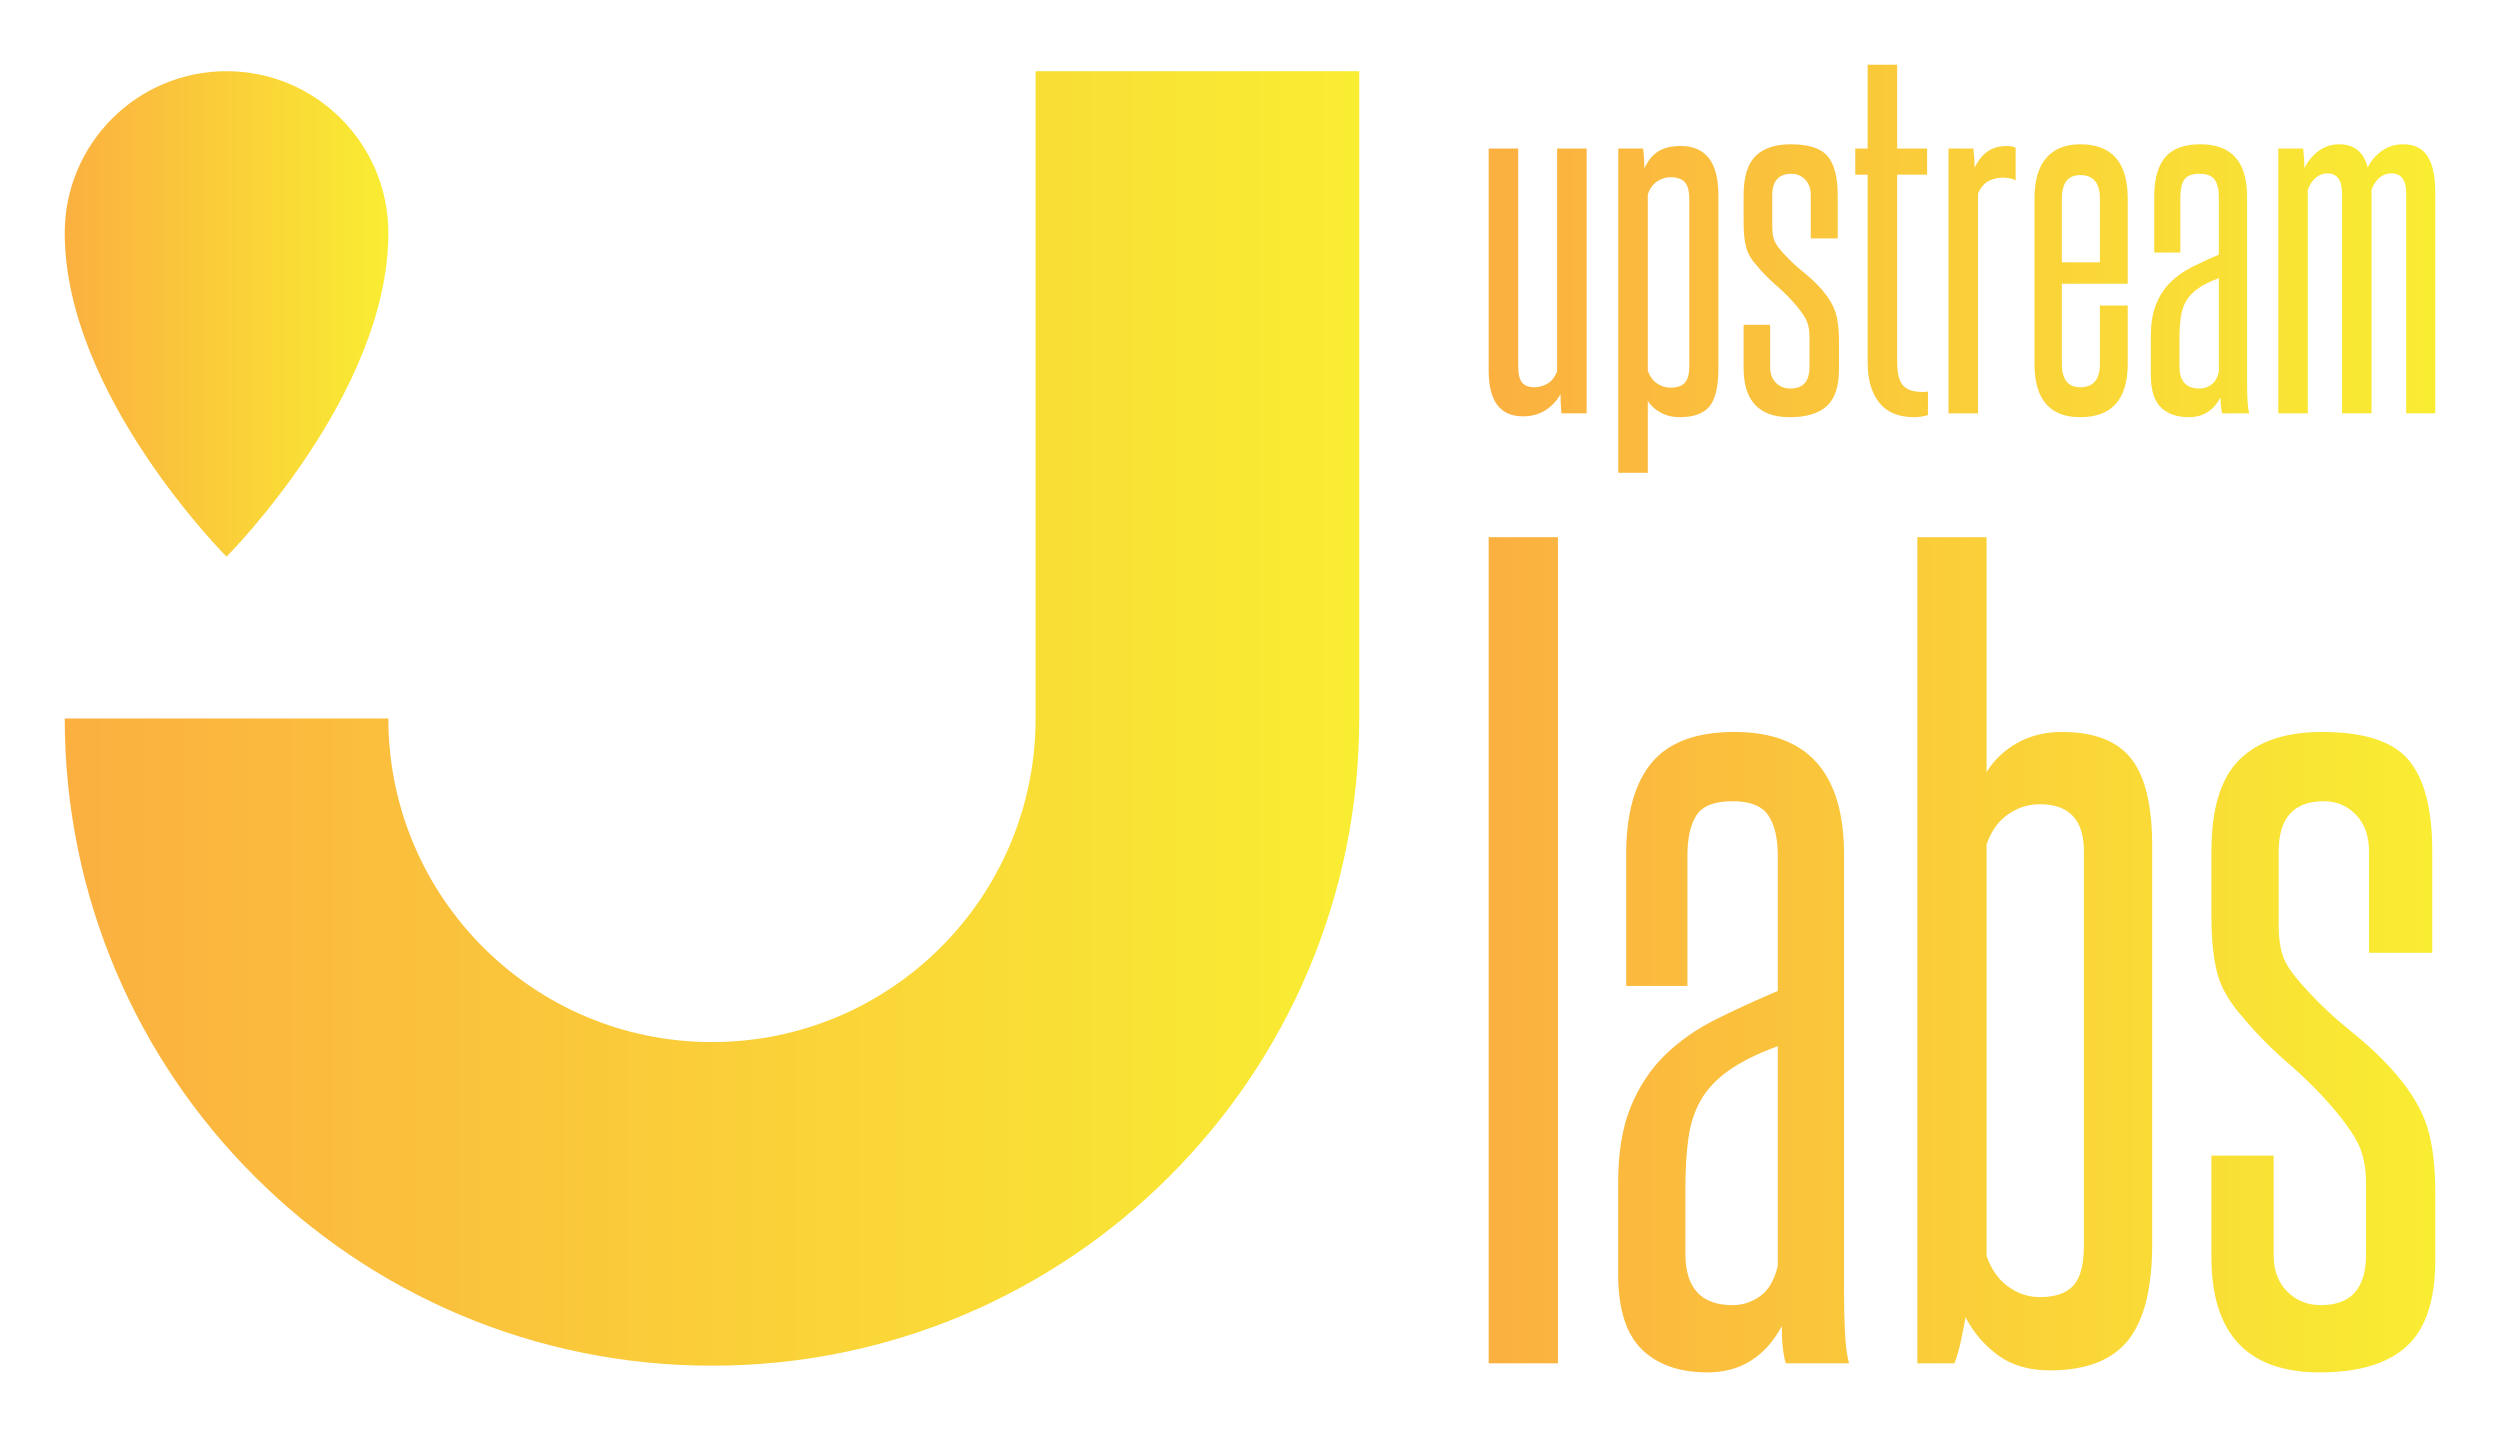
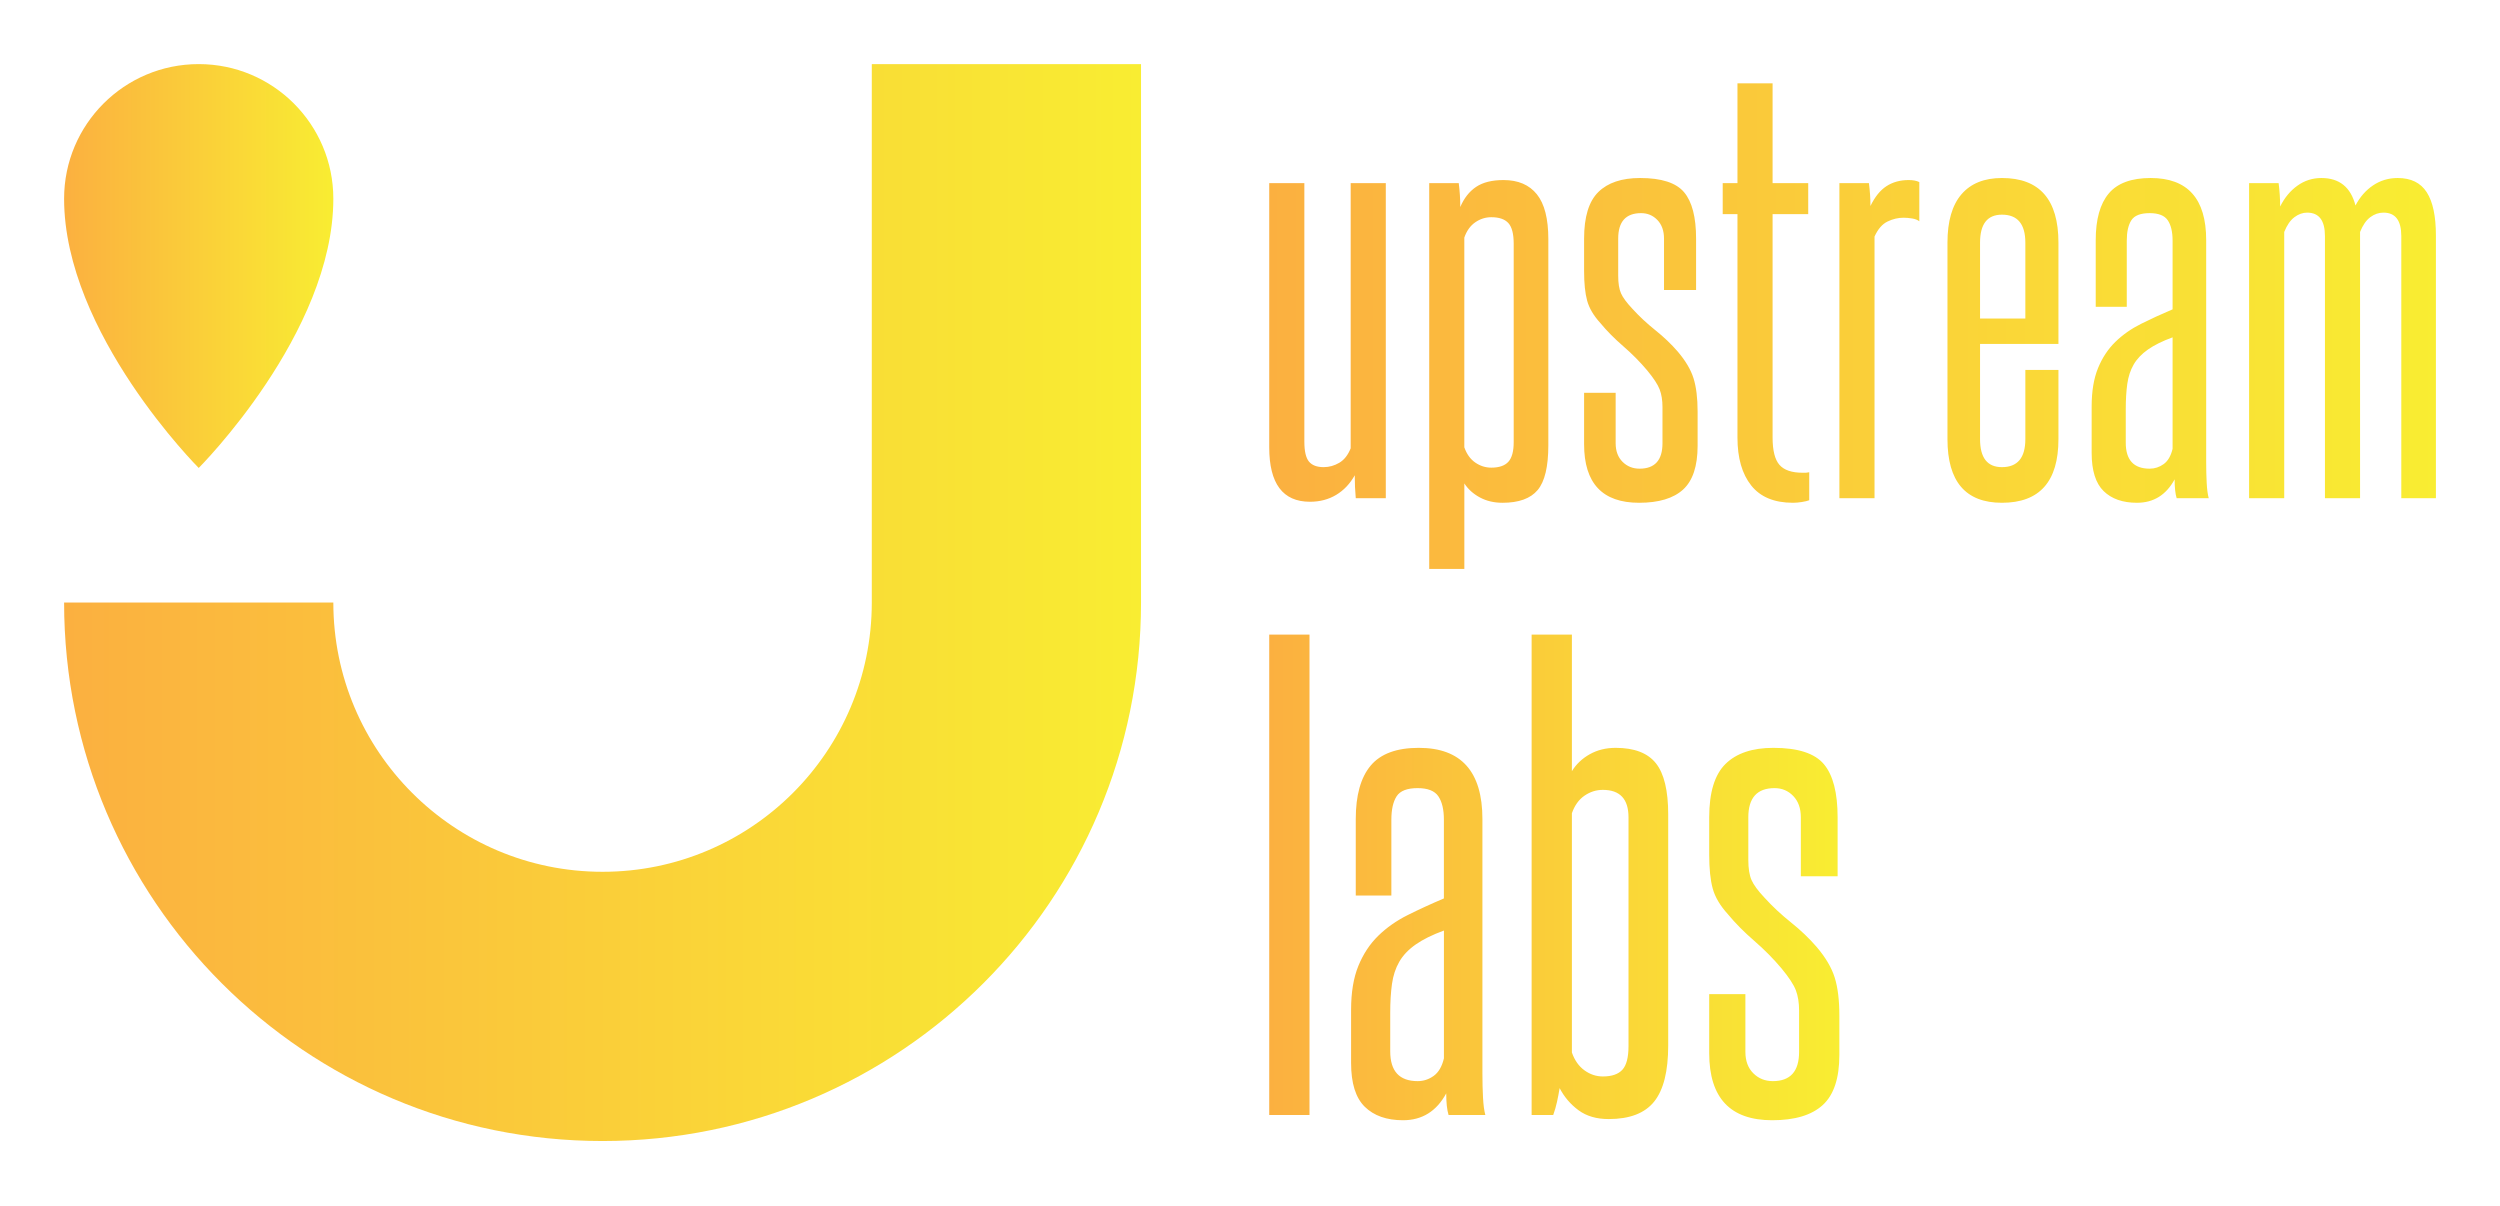
- <svg xmlns="http://www.w3.org/2000/svg" version="1.1" width="3163.823" height="1819.1" viewBox="0 0 3163.823 1819.1">
-   <g transform="scale(8.191126) translate(10, 10)">
-     <defs id="SvgjsDefs19227">
-       <linearGradient id="SvgjsLinearGradient19234">
-         <stop id="SvgjsStop19235" stop-color="#fbb040" offset="0" />
-         <stop id="SvgjsStop19236" stop-color="#f9ed32" offset="1" />
+ <svg xmlns="http://www.w3.org/2000/svg" version="1.1" width="3162.162" height="1524.324" viewBox="0 0 3162.162 1524.324">
+   <g transform="scale(8.108108) translate(10, 10)">
+     <defs id="SvgjsDefs4346">
+       <linearGradient id="SvgjsLinearGradient4353">
+         <stop id="SvgjsStop4354" stop-color="#fbb040" offset="0" />
+         <stop id="SvgjsStop4355" stop-color="#f9ed32" offset="1" />
      </linearGradient>
-       <linearGradient id="SvgjsLinearGradient19237">
-         <stop id="SvgjsStop19238" stop-color="#fbb040" offset="0" />
-         <stop id="SvgjsStop19239" stop-color="#f9ed32" offset="1" />
+       <linearGradient id="SvgjsLinearGradient4356">
+         <stop id="SvgjsStop4357" stop-color="#fbb040" offset="0" />
+         <stop id="SvgjsStop4358" stop-color="#f9ed32" offset="1" />
      </linearGradient>
-       <linearGradient id="SvgjsLinearGradient19240">
-         <stop id="SvgjsStop19241" stop-color="#fbb040" offset="0" />
-         <stop id="SvgjsStop19242" stop-color="#f9ed32" offset="1" />
+       <linearGradient id="SvgjsLinearGradient4359">
+         <stop id="SvgjsStop4360" stop-color="#fbb040" offset="0" />
+         <stop id="SvgjsStop4361" stop-color="#f9ed32" offset="1" />
      </linearGradient>
    </defs>
-     <g id="SvgjsG19228" featureKey="PG4fjM-0" transform="matrix(2.777778,0,0,-2.777778,-40.27778,241.2778)" fill="url(#SvgjsLinearGradient19234)">
+     <g id="SvgjsG4347" featureKey="PG4fjM-0" transform="matrix(2.333333,0,0,-2.333333,-33.83333,201.8333)" fill="url(#SvgjsLinearGradient4353)">
      <g>
-         <path fill="url(#SvgjsLinearGradient19234)" d="M50.5,14.5c-19.883,0-36,16.117-36,36h18c0-9.941,8.059-18,18-18s18,8.059,18,18v36h18v-36   C86.5,30.617,70.383,14.5,50.5,14.5z" />
-         <path fill="url(#SvgjsLinearGradient19234)" d="M14.5,77.5c0,4.971,4.029,9,9,9s9-4.029,9-9c0-9-9-18-9-18S14.5,68.5,14.5,77.5z" />
+         <path fill="url(#SvgjsLinearGradient4353)" d="M50.5,14.5c-19.883,0-36,16.117-36,36h18c0-9.941,8.059-18,18-18s18,8.059,18,18v36h18v-36   C86.5,30.617,70.383,14.5,50.5,14.5z" />
+         <path fill="url(#SvgjsLinearGradient4353)" d="M14.5,77.5c0,4.971,4.029,9,9,9s9-4.029,9-9c0-9-9-18-9-18S14.5,68.5,14.5,77.5z" />
      </g>
    </g>
-     <g id="SvgjsG19229" featureKey="nameFeature-0" transform="matrix(3.304338,0,0,3.304338,217.7531,-12.22605)" fill="url(#SvgjsLinearGradient19237)">
-       <path d="M4.08 20 q-0.02 -0.22 -0.03 -0.44 t-0.01 -0.46 q-0.28 0.5 -0.73 0.77 t-1.03 0.27 q-1.6 0 -1.6 -2.14 l0 -10.38 l1.38 0 l0 10.16 q0 0.56 0.18 0.78 t0.58 0.22 q0.32 0 0.61 -0.17 t0.45 -0.57 l0 -10.42 l1.38 0 l0 12.38 l-1.18 0 z M10.06 10 q0 -0.58 -0.21 -0.81 t-0.67 -0.23 q-0.34 0 -0.63 0.2 t-0.43 0.6 l0 8.24 q0.14 0.4 0.43 0.6 t0.63 0.2 q0.46 0 0.67 -0.23 t0.21 -0.77 l0 -7.8 z M6.74 22.78 l0 -15.16 l1.16 0 q0.06 0.46 0.06 0.94 q0.22 -0.52 0.62 -0.79 t1.08 -0.27 q0.86 0 1.31 0.56 t0.45 1.76 l0 8.1 q0 1.26 -0.42 1.76 t-1.38 0.5 q-0.5 0 -0.89 -0.21 t-0.61 -0.55 l0 3.36 l-1.38 0 z M15.68 16.42 q0 -0.4 -0.11 -0.69 t-0.49 -0.75 q-0.42 -0.5 -0.94 -0.95 t-0.9 -0.91 q-0.4 -0.44 -0.52 -0.88 t-0.12 -1.16 l0 -1.28 q0 -1.28 0.56 -1.83 t1.64 -0.55 q1.26 0 1.73 0.56 t0.47 1.82 l0 2.02 l-1.26 0 l0 -2.02 q0 -0.46 -0.26 -0.73 t-0.64 -0.27 q-0.9 0 -0.9 1 l0 1.46 q0 0.44 0.11 0.69 t0.45 0.61 q0.4 0.44 0.9 0.84 t0.88 0.84 q0.46 0.54 0.62 1.05 t0.16 1.31 l0 1.34 q0 1.2 -0.57 1.72 t-1.73 0.52 q-2.16 0 -2.16 -2.3 l0 -2.02 l1.24 0 l0 1.98 q0 0.46 0.27 0.73 t0.67 0.27 q0.9 0 0.9 -1 l0 -1.42 z M21.22 20.08 q-0.1 0.04 -0.29 0.07 t-0.35 0.03 q-1.1 0 -1.64 -0.68 t-0.54 -1.88 l0 -8.78 l-0.58 0 l0 -1.22 l0.58 0 l0 -3.92 l1.38 0 l0 3.92 l1.4 0 l0 1.22 l-1.4 0 l0 8.78 q0 0.76 0.27 1.07 t0.91 0.31 l0.13 0 t0.13 -0.02 l0 1.1 z M22.18 20 l0 -12.38 l1.16 0 q0.06 0.46 0.06 0.9 q0.26 -0.54 0.63 -0.78 t0.87 -0.24 q0.26 0 0.42 0.08 l0 1.54 q-0.1 -0.08 -0.28 -0.11 t-0.34 -0.03 q-0.32 0 -0.63 0.15 t-0.51 0.59 l0 10.28 l-1.38 0 z M29.26 9.96 q0 -1.1 -0.92 -1.1 q-0.86 0 -0.86 1.1 l0 2.98 l1.78 0 l0 -2.98 z M29.26 14.96 l1.3 0 l0 2.72 q0 2.5 -2.22 2.5 q-2.14 0 -2.14 -2.5 l0 -7.72 q0 -1.26 0.55 -1.9 t1.59 -0.64 q2.22 0 2.22 2.54 l0 3.98 l-3.08 0 l0 3.74 q0 1.1 0.86 1.1 q0.92 0 0.92 -1.1 l0 -2.72 z M34.98 20 q-0.08 -0.26 -0.08 -0.74 q-0.5 0.92 -1.48 0.92 q-0.84 0 -1.31 -0.46 t-0.47 -1.5 l0 -1.82 q0 -0.9 0.25 -1.51 t0.68 -1.03 t1.01 -0.71 t1.24 -0.57 l0 -2.7 q0 -0.52 -0.19 -0.8 t-0.71 -0.28 q-0.54 0 -0.72 0.28 t-0.18 0.8 l0 2.6 l-1.22 0 l0 -2.62 q0 -1.22 0.51 -1.83 t1.65 -0.61 q2.18 0 2.18 2.44 l0 8.72 q0 0.44 0.02 0.82 t0.08 0.6 l-1.26 0 z M34.82 13.68 q-0.6 0.22 -0.97 0.48 t-0.56 0.59 t-0.25 0.76 t-0.06 0.99 l0 1.32 q0 1.02 0.94 1.02 q0.3 0 0.55 -0.18 t0.35 -0.6 l0 -4.38 z M43.58 20 l0 -10.3 q0 -0.92 -0.7 -0.92 q-0.28 0 -0.52 0.18 t-0.4 0.58 l0 10.46 l-1.38 0 l0 -10.3 q0 -0.92 -0.7 -0.92 q-0.26 0 -0.5 0.18 t-0.4 0.58 l0 10.46 l-1.38 0 l0 -12.38 l1.16 0 q0.06 0.46 0.06 0.92 q0.26 -0.52 0.68 -0.82 t0.94 -0.3 q1.06 0 1.34 1.08 q0.26 -0.5 0.69 -0.79 t0.97 -0.29 q0.78 0 1.14 0.56 t0.36 1.7 l0 10.32 l-1.36 0 z" />
+     <g id="SvgjsG4348" featureKey="nameFeature-0" transform="matrix(3.970462,0,0,3.970462,185.3001,-11.69071)" fill="url(#SvgjsLinearGradient4356)">
+       <path d="M4.08 20 q-0.02 -0.22 -0.03 -0.44 t-0.01 -0.46 q-0.28 0.5 -0.73 0.77 t-1.03 0.27 q-1.6 0 -1.6 -2.14 l0 -10.38 l1.38 0 l0 10.16 q0 0.56 0.18 0.78 t0.58 0.22 q0.32 0 0.61 -0.17 t0.45 -0.57 l0 -10.42 l1.38 0 l0 12.38 l-1.18 0 z M10.285 10 q0 -0.58 -0.21 -0.81 t-0.67 -0.23 q-0.34 0 -0.63 0.2 t-0.43 0.6 l0 8.24 q0.14 0.4 0.43 0.6 t0.63 0.2 q0.46 0 0.67 -0.23 t0.21 -0.77 l0 -7.8 z M6.966 22.78 l0 -15.16 l1.16 0 q0.06 0.46 0.06 0.94 q0.22 -0.52 0.62 -0.79 t1.08 -0.27 q0.86 0 1.31 0.56 t0.45 1.76 l0 8.1 q0 1.26 -0.42 1.76 t-1.38 0.5 q-0.5 0 -0.89 -0.21 t-0.61 -0.55 l0 3.36 l-1.38 0 z M16.131 16.42 q0 -0.4 -0.11 -0.69 t-0.49 -0.75 q-0.42 -0.5 -0.94 -0.95 t-0.9 -0.91 q-0.4 -0.44 -0.52 -0.88 t-0.12 -1.16 l0 -1.28 q0 -1.28 0.56 -1.83 t1.64 -0.55 q1.26 0 1.73 0.56 t0.47 1.82 l0 2.02 l-1.26 0 l0 -2.02 q0 -0.46 -0.26 -0.73 t-0.64 -0.27 q-0.9 0 -0.9 1 l0 1.46 q0 0.44 0.11 0.69 t0.45 0.61 q0.4 0.44 0.9 0.84 t0.88 0.84 q0.46 0.54 0.62 1.05 t0.16 1.31 l0 1.34 q0 1.2 -0.57 1.72 t-1.73 0.52 q-2.16 0 -2.16 -2.3 l0 -2.02 l1.24 0 l0 1.98 q0 0.46 0.27 0.73 t0.67 0.27 q0.9 0 0.9 -1 l0 -1.42 z M21.897 20.08 q-0.1 0.04 -0.29 0.07 t-0.35 0.03 q-1.1 0 -1.64 -0.68 t-0.54 -1.88 l0 -8.78 l-0.58 0 l0 -1.22 l0.58 0 l0 -3.92 l1.38 0 l0 3.92 l1.4 0 l0 1.22 l-1.4 0 l0 8.78 q0 0.76 0.27 1.07 t0.91 0.31 l0.13 0 t0.13 -0.02 l0 1.1 z M23.082 20 l0 -12.38 l1.16 0 q0.06 0.46 0.06 0.9 q0.26 -0.54 0.63 -0.78 t0.87 -0.24 q0.26 0 0.42 0.08 l0 1.54 q-0.1 -0.08 -0.28 -0.11 t-0.34 -0.03 q-0.32 0 -0.63 0.15 t-0.51 0.59 l0 10.28 l-1.38 0 z M30.388 9.96 q0 -1.1 -0.92 -1.1 q-0.86 0 -0.86 1.1 l0 2.98 l1.78 0 l0 -2.98 z M30.388 14.96 l1.3 0 l0 2.72 q0 2.5 -2.22 2.5 q-2.14 0 -2.14 -2.5 l0 -7.72 q0 -1.26 0.55 -1.9 t1.59 -0.64 q2.22 0 2.22 2.54 l0 3.98 l-3.08 0 l0 3.74 q0 1.1 0.86 1.1 q0.92 0 0.92 -1.1 l0 -2.72 z M36.333 20 q-0.08 -0.26 -0.08 -0.74 q-0.5 0.92 -1.48 0.92 q-0.84 0 -1.31 -0.46 t-0.47 -1.5 l0 -1.82 q0 -0.9 0.25 -1.51 t0.68 -1.03 t1.01 -0.71 t1.24 -0.57 l0 -2.7 q0 -0.52 -0.19 -0.8 t-0.71 -0.28 q-0.54 0 -0.72 0.28 t-0.18 0.8 l0 2.6 l-1.22 0 l0 -2.62 q0 -1.22 0.51 -1.83 t1.65 -0.61 q2.18 0 2.18 2.44 l0 8.72 q0 0.44 0.02 0.82 t0.08 0.6 l-1.26 0 z M36.173 13.68 q-0.6 0.22 -0.97 0.48 t-0.56 0.59 t-0.25 0.76 t-0.06 0.99 l0 1.32 q0 1.02 0.94 1.02 q0.3 0 0.55 -0.18 t0.35 -0.6 l0 -4.38 z M45.159 20 l0 -10.3 q0 -0.92 -0.7 -0.92 q-0.28 0 -0.52 0.18 t-0.4 0.58 l0 10.46 l-1.38 0 l0 -10.3 q0 -0.92 -0.7 -0.92 q-0.26 0 -0.5 0.18 t-0.4 0.58 l0 10.46 l-1.38 0 l0 -12.38 l1.16 0 q0.06 0.46 0.06 0.92 q0.26 -0.52 0.68 -0.82 t0.94 -0.3 q1.06 0 1.34 1.08 q0.26 -0.5 0.69 -0.79 t0.97 -0.29 q0.78 0 1.14 0.56 t0.36 1.7 l0 10.32 l-1.36 0 z" />
    </g>
-     <g id="SvgjsG19230" featureKey="nameFeature-1" transform="matrix(7.754507,0,0,7.754507,214.2617,45.54904)" fill="url(#SvgjsLinearGradient19240)">
-       <path d="M0.74 20 l0 -16.46 l1.38 0 l0 16.46 l-1.38 0 z M6.66 20 q-0.08 -0.26 -0.08 -0.74 q-0.5 0.92 -1.48 0.92 q-0.84 0 -1.31 -0.46 t-0.47 -1.5 l0 -1.82 q0 -0.9 0.25 -1.51 t0.68 -1.03 t1.01 -0.71 t1.24 -0.57 l0 -2.7 q0 -0.52 -0.19 -0.8 t-0.71 -0.28 q-0.54 0 -0.72 0.28 t-0.18 0.8 l0 2.6 l-1.22 0 l0 -2.62 q0 -1.22 0.51 -1.83 t1.65 -0.61 q2.18 0 2.18 2.44 l0 8.72 q0 0.44 0.02 0.82 t0.08 0.6 l-1.26 0 z M6.5 13.68 q-0.6 0.22 -0.97 0.48 t-0.56 0.59 t-0.25 0.76 t-0.06 0.99 l0 1.32 q0 1.02 0.94 1.02 q0.3 0 0.55 -0.18 t0.35 -0.6 l0 -4.38 z M12.6 9.8 q0 -0.94 -0.88 -0.94 q-0.34 0 -0.63 0.2 t-0.43 0.6 l0 8.2 q0.14 0.4 0.43 0.61 t0.63 0.21 q0.46 0 0.67 -0.23 t0.21 -0.81 l0 -7.84 z M9.28 20 l0 -16.46 l1.38 0 l0 4.68 q0.22 -0.36 0.61 -0.58 t0.89 -0.22 q0.96 0 1.38 0.53 t0.42 1.75 l0 7.92 q0 1.32 -0.48 1.92 t-1.56 0.6 q-0.62 0 -1.03 -0.3 t-0.65 -0.76 q-0.04 0.24 -0.09 0.47 t-0.13 0.45 l-0.74 0 z M18.22 16.42 q0 -0.4 -0.11 -0.69 t-0.49 -0.75 q-0.42 -0.5 -0.94 -0.95 t-0.9 -0.91 q-0.4 -0.44 -0.52 -0.88 t-0.12 -1.16 l0 -1.28 q0 -1.28 0.56 -1.83 t1.64 -0.55 q1.26 0 1.73 0.56 t0.47 1.82 l0 2.02 l-1.26 0 l0 -2.02 q0 -0.46 -0.26 -0.73 t-0.64 -0.27 q-0.9 0 -0.9 1 l0 1.46 q0 0.44 0.11 0.69 t0.45 0.61 q0.4 0.44 0.9 0.84 t0.88 0.84 q0.46 0.54 0.62 1.05 t0.16 1.31 l0 1.34 q0 1.2 -0.57 1.72 t-1.73 0.52 q-2.16 0 -2.16 -2.3 l0 -2.02 l1.24 0 l0 1.98 q0 0.46 0.27 0.73 t0.67 0.27 q0.9 0 0.9 -1 l0 -1.42 z" />
+     <g id="SvgjsG4349" featureKey="nameFeature-1" transform="matrix(4.55267,0,0,4.55267,184.631,72.88354)" fill="url(#SvgjsLinearGradient4359)">
+       <path d="M0.74 20 l0 -16.46 l1.38 0 l0 16.46 l-1.38 0 z M6.885 20 q-0.08 -0.26 -0.08 -0.74 q-0.5 0.92 -1.48 0.92 q-0.84 0 -1.31 -0.46 t-0.47 -1.5 l0 -1.82 q0 -0.9 0.25 -1.51 t0.68 -1.03 t1.01 -0.71 t1.24 -0.57 l0 -2.7 q0 -0.52 -0.19 -0.8 t-0.71 -0.28 q-0.54 0 -0.72 0.28 t-0.18 0.8 l0 2.6 l-1.22 0 l0 -2.62 q0 -1.22 0.51 -1.83 t1.65 -0.61 q2.18 0 2.18 2.44 l0 8.72 q0 0.44 0.02 0.82 t0.08 0.6 l-1.26 0 z M6.726 13.68 q-0.6 0.22 -0.97 0.48 t-0.56 0.59 t-0.25 0.76 t-0.06 0.99 l0 1.32 q0 1.02 0.94 1.02 q0.3 0 0.55 -0.18 t0.35 -0.6 l0 -4.38 z M13.051 9.8 q0 -0.94 -0.88 -0.94 q-0.34 0 -0.63 0.2 t-0.43 0.6 l0 8.2 q0.14 0.4 0.43 0.61 t0.63 0.21 q0.46 0 0.67 -0.23 t0.21 -0.81 l0 -7.84 z M9.731 20 l0 -16.46 l1.38 0 l0 4.68 q0.22 -0.36 0.61 -0.58 t0.89 -0.22 q0.96 0 1.38 0.53 t0.42 1.75 l0 7.92 q0 1.32 -0.48 1.92 t-1.56 0.6 q-0.62 0 -1.03 -0.3 t-0.65 -0.76 q-0.04 0.24 -0.09 0.47 t-0.13 0.45 l-0.74 0 z M18.896 16.42 q0 -0.4 -0.11 -0.69 t-0.49 -0.75 q-0.42 -0.5 -0.94 -0.95 t-0.9 -0.91 q-0.4 -0.44 -0.52 -0.88 t-0.12 -1.16 l0 -1.28 q0 -1.28 0.56 -1.83 t1.64 -0.55 q1.26 0 1.73 0.56 t0.47 1.82 l0 2.02 l-1.26 0 l0 -2.02 q0 -0.46 -0.26 -0.73 t-0.64 -0.27 q-0.9 0 -0.9 1 l0 1.46 q0 0.44 0.11 0.69 t0.45 0.61 q0.4 0.44 0.9 0.84 t0.88 0.84 q0.46 0.54 0.62 1.05 t0.16 1.31 l0 1.34 q0 1.2 -0.57 1.72 t-1.73 0.52 q-2.16 0 -2.16 -2.3 l0 -2.02 l1.24 0 l0 1.98 q0 0.46 0.27 0.73 t0.67 0.27 q0.9 0 0.9 -1 l0 -1.42 z" />
    </g>
  </g>
</svg>
